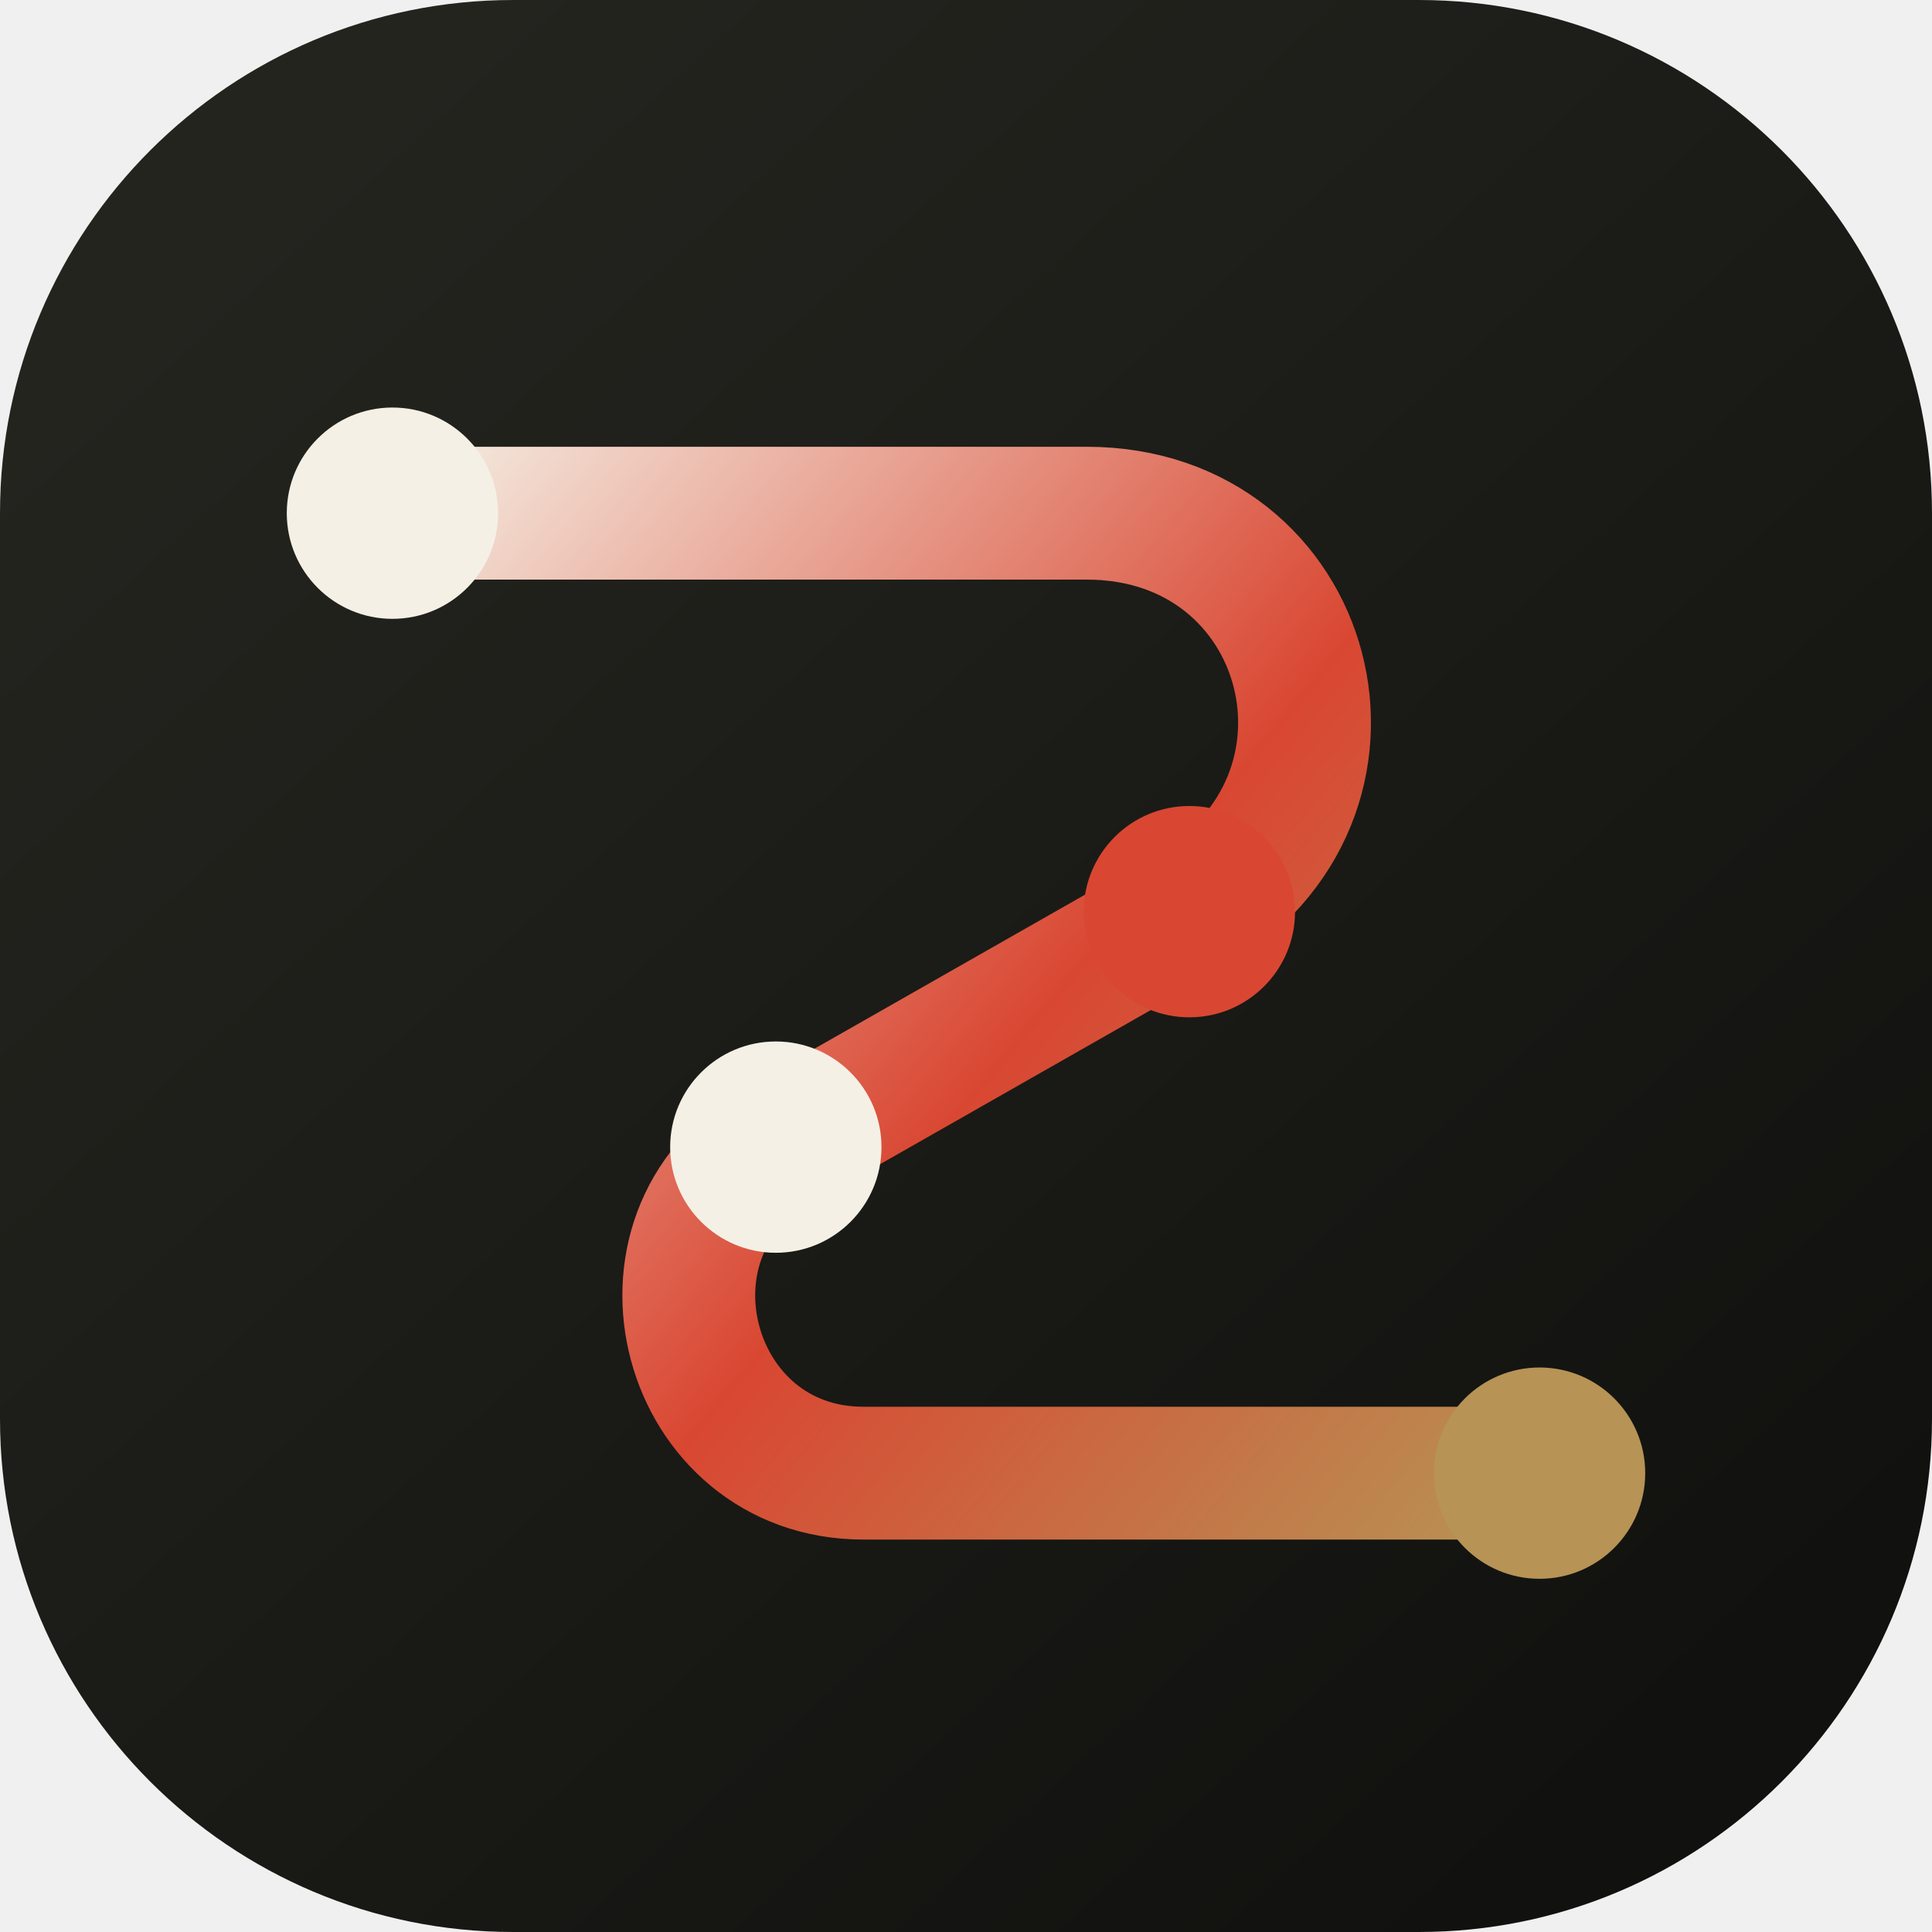
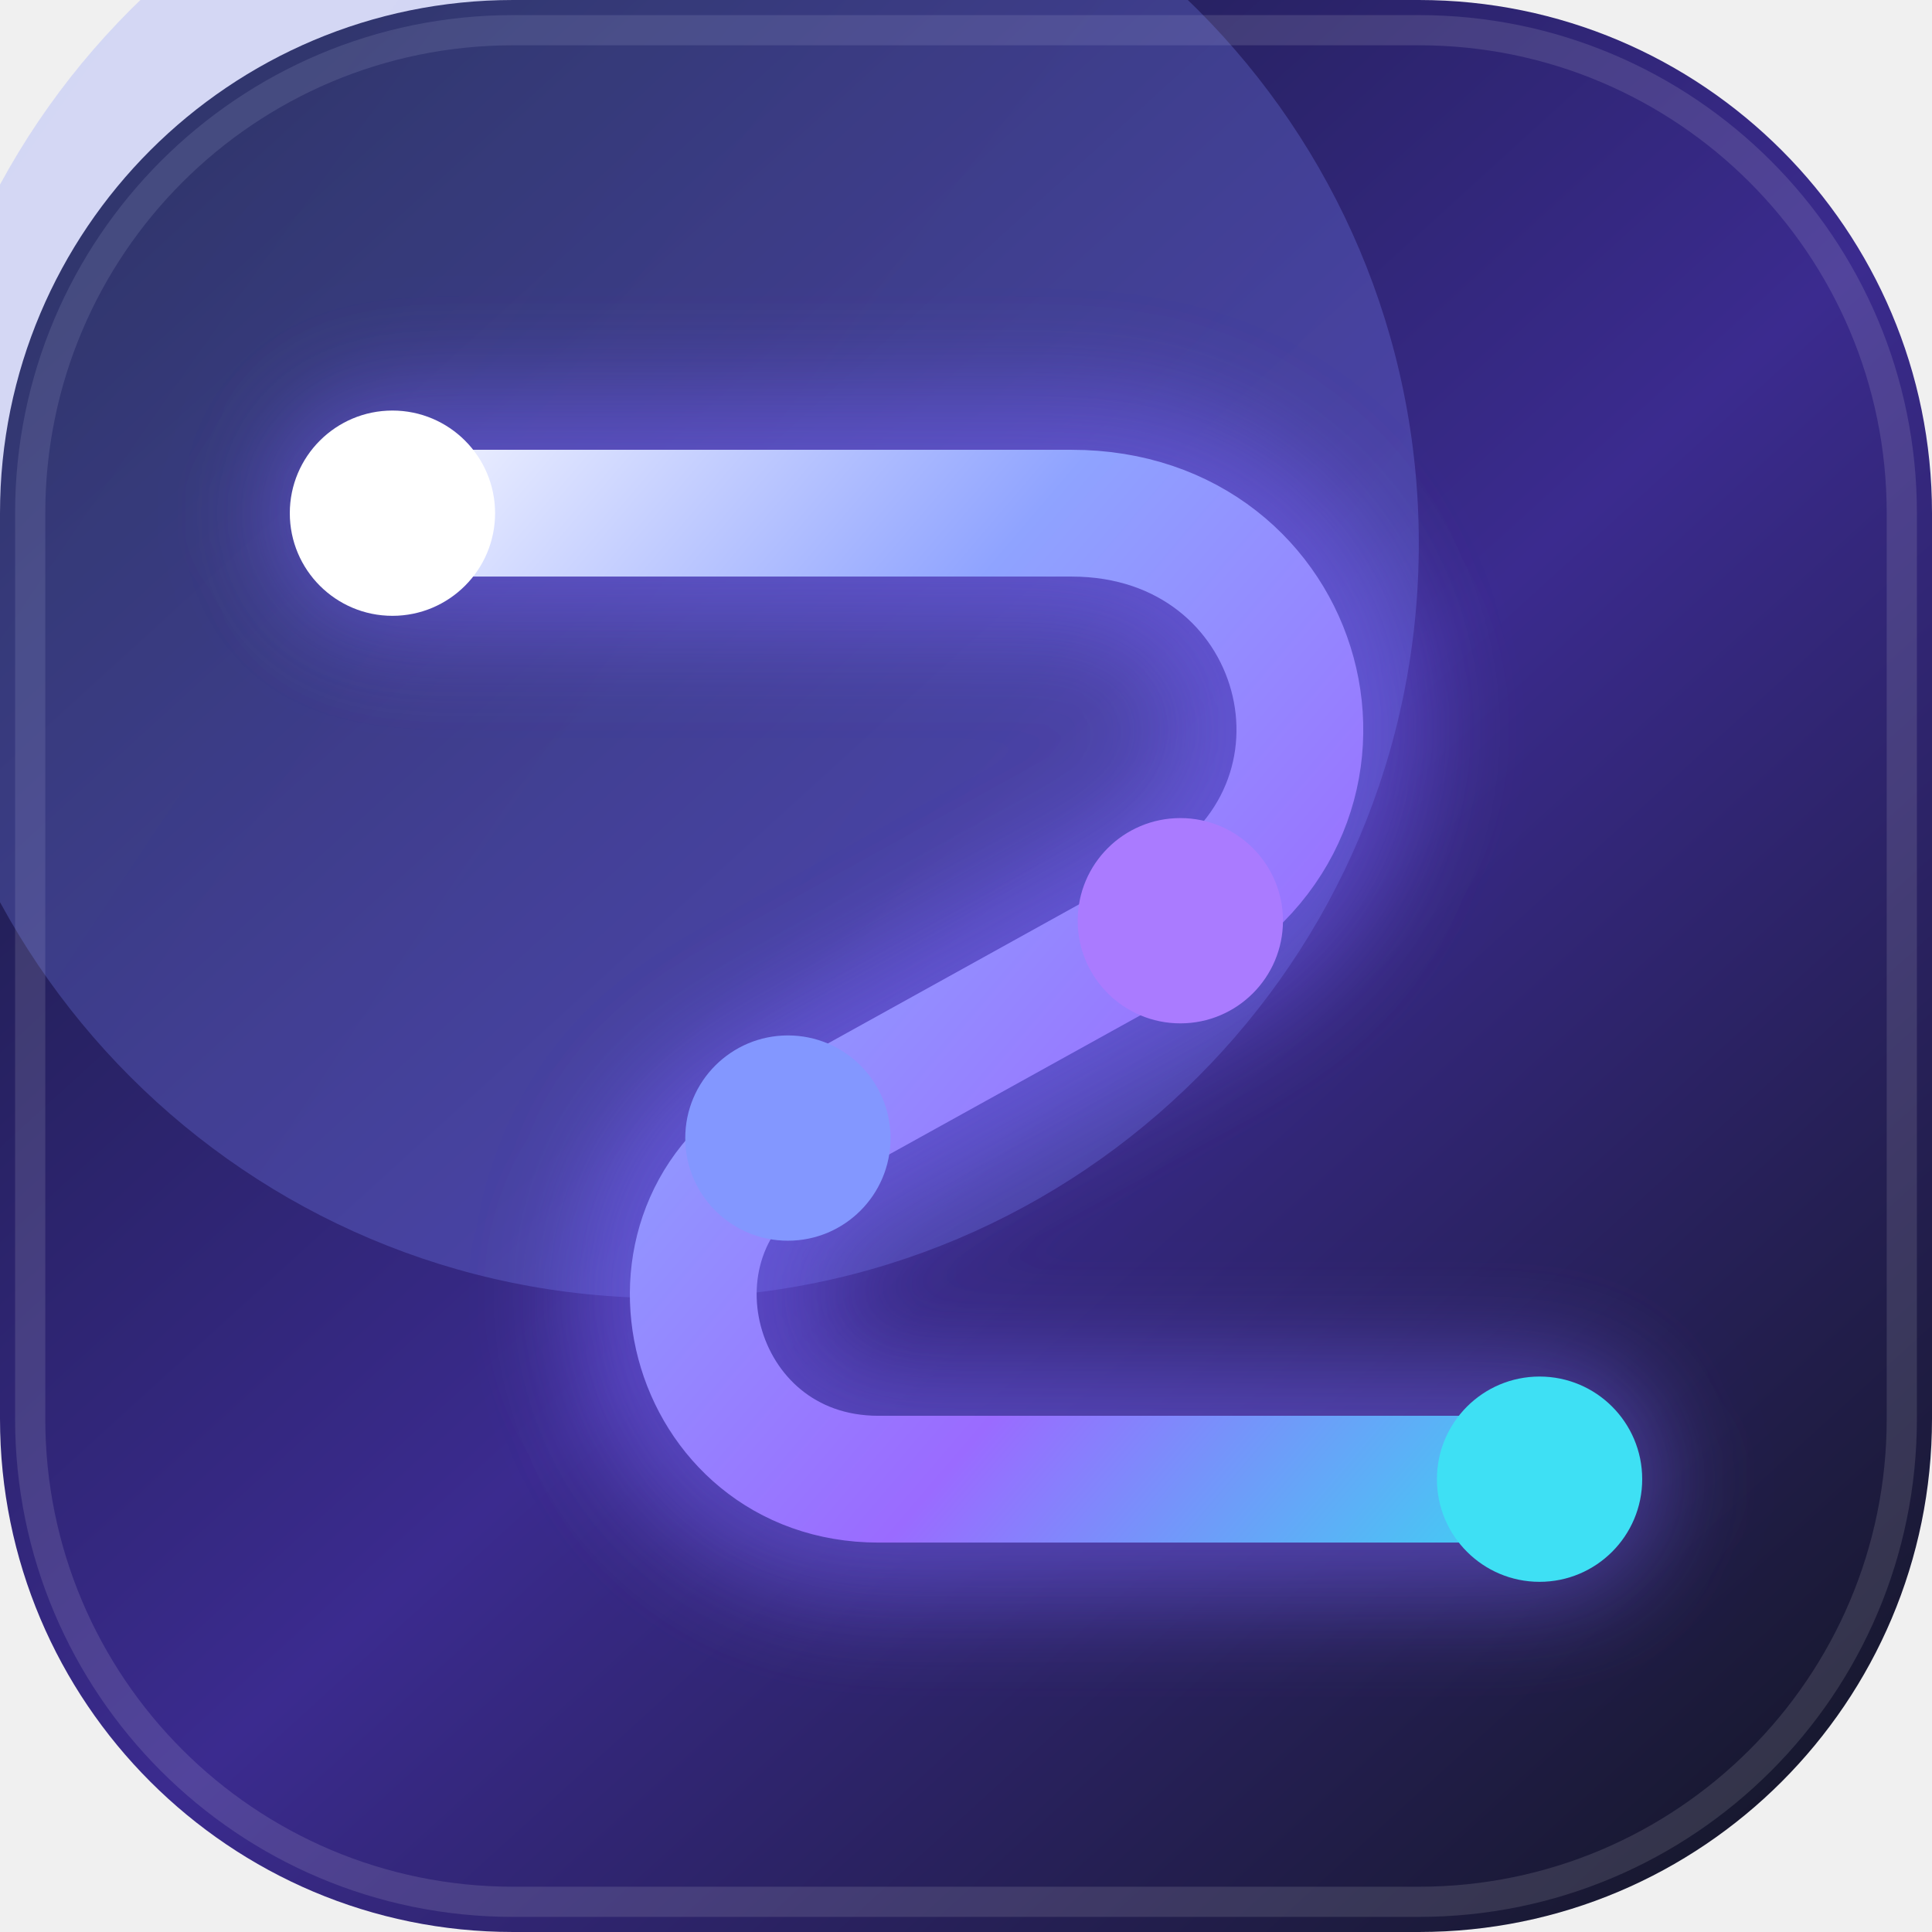
<svg xmlns="http://www.w3.org/2000/svg" viewBox="0 0 64 64" role="img" aria-labelledby="title desc">
  <defs>
-     <linearGradient id="yx-bg" x1="8" y1="7" x2="55" y2="58" gradientUnits="userSpaceOnUse">
-       <stop stop-color="#24241f" />
-       <stop offset="1" stop-color="#11120f" />
+     <linearGradient id="yx-bg-v10" x1="7" y1="5" x2="58" y2="61" gradientUnits="userSpaceOnUse">
+       <stop stop-color="#171A3E" />
+       <stop offset=".52" stop-color="#3B2B8F" />
+       <stop offset="1" stop-color="#17182E" />
    </linearGradient>
-     <linearGradient id="yx-path" x1="12" y1="16" x2="52" y2="49" gradientUnits="userSpaceOnUse">
-       <stop stop-color="#f5f0e5" />
-       <stop offset=".55" stop-color="#d94732" />
-       <stop offset="1" stop-color="#b79355" />
+     <linearGradient id="yx-path-v10" x1="12" y1="15" x2="53" y2="50" gradientUnits="userSpaceOnUse">
+       <stop stop-color="#F7F8FF" />
+       <stop offset=".34" stop-color="#8FA3FF" />
+       <stop offset=".68" stop-color="#9A6BFF" />
+       <stop offset="1" stop-color="#38D8F2" />
    </linearGradient>
+     <radialGradient id="yx-glow-v10" cx="0" cy="0" r="1" gradientTransform="translate(18 13) rotate(45) scale(45)">
+       <stop stop-color="#7E8CFF" stop-opacity=".5" />
+       <stop offset="1" stop-color="#7E8CFF" stop-opacity="0" />
+     </radialGradient>
+     <filter id="yx-soft-v10" x="-30%" y="-30%" width="160%" height="160%">
+       <feGaussianBlur stdDeviation="1.7" />
+     </filter>
  </defs>
-   <rect width="64" height="64" rx="17" fill="url(#yx-bg)" />
-   <path d="M13 17h23c7.5 0 10 9.4 3.4 13.2L25.7 38c-5.1 2.9-3 10.8 2.9 10.8H51" fill="none" stroke="url(#yx-path)" stroke-width="4.4" stroke-linecap="round" stroke-linejoin="round" />
-   <circle cx="13" cy="17" r="3.5" fill="#f5f0e5" />
-   <circle cx="39.4" cy="30.2" r="3.5" fill="#d94732" />
-   <circle cx="25.7" cy="38" r="3.5" fill="#f5f0e5" />
-   <circle cx="51" cy="48.8" r="3.5" fill="#b79355" />
+   <rect width="64" height="64" rx="17" fill="url(#yx-bg-v10)" />
+   <rect x="1" y="1" width="62" height="62" rx="16" fill="none" stroke="#FFFFFF" stroke-opacity=".12" />
+   <circle cx="22" cy="18" r="25" fill="url(#yx-glow-v10)" />
+   <path d="M13 17h22.5c7.8 0 10.5 9.7 3.6 13.5l-13 7.2c-5.5 3-3.3 11.3 3 11.3H51" fill="none" stroke="#7B66FF" stroke-opacity=".48" stroke-width="8" stroke-linecap="round" filter="url(#yx-soft-v10)" />
+   <path d="M13 17h22.5c7.8 0 10.5 9.7 3.6 13.5l-13 7.2c-5.5 3-3.3 11.3 3 11.3H51" fill="none" stroke="url(#yx-path-v10)" stroke-width="4.2" stroke-linecap="round" stroke-linejoin="round" />
+   <circle cx="13" cy="17" r="3.4" fill="#FFFFFF" />
+   <circle cx="39.1" cy="30.5" r="3.4" fill="#AA7BFF" />
+   <circle cx="26.1" cy="37.7" r="3.4" fill="#8397FF" />
+   <circle cx="51" cy="49" r="3.4" fill="#3EE0F4" />
</svg>
